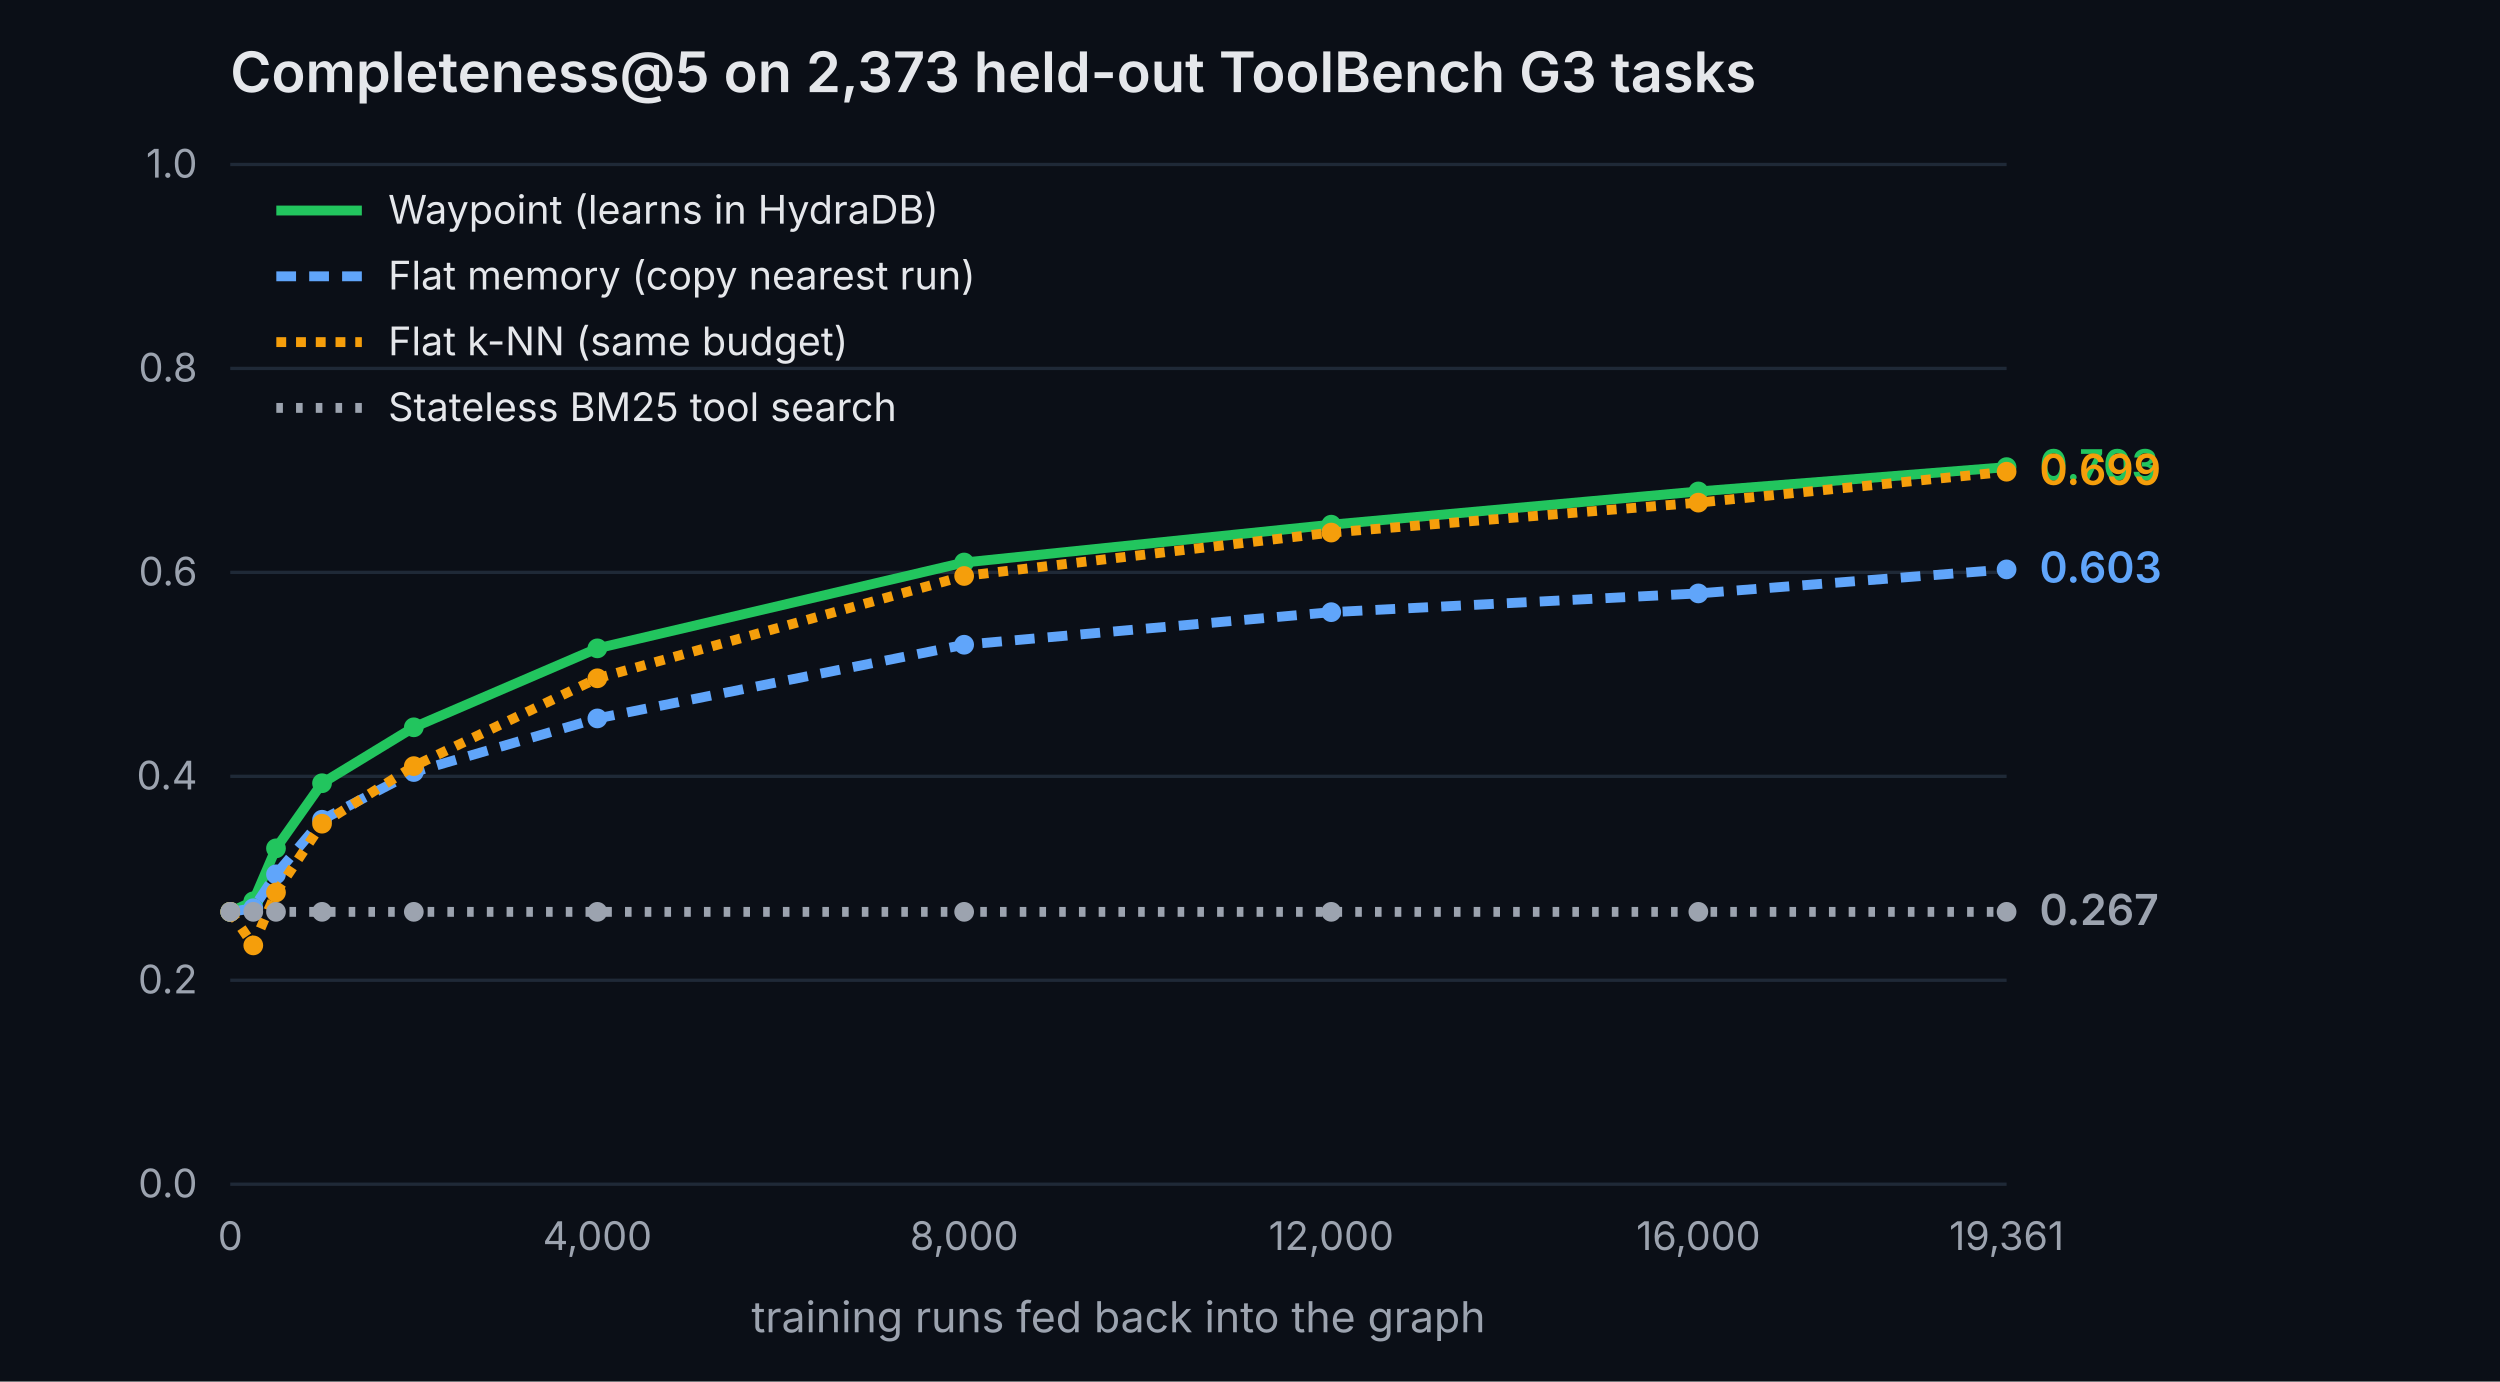
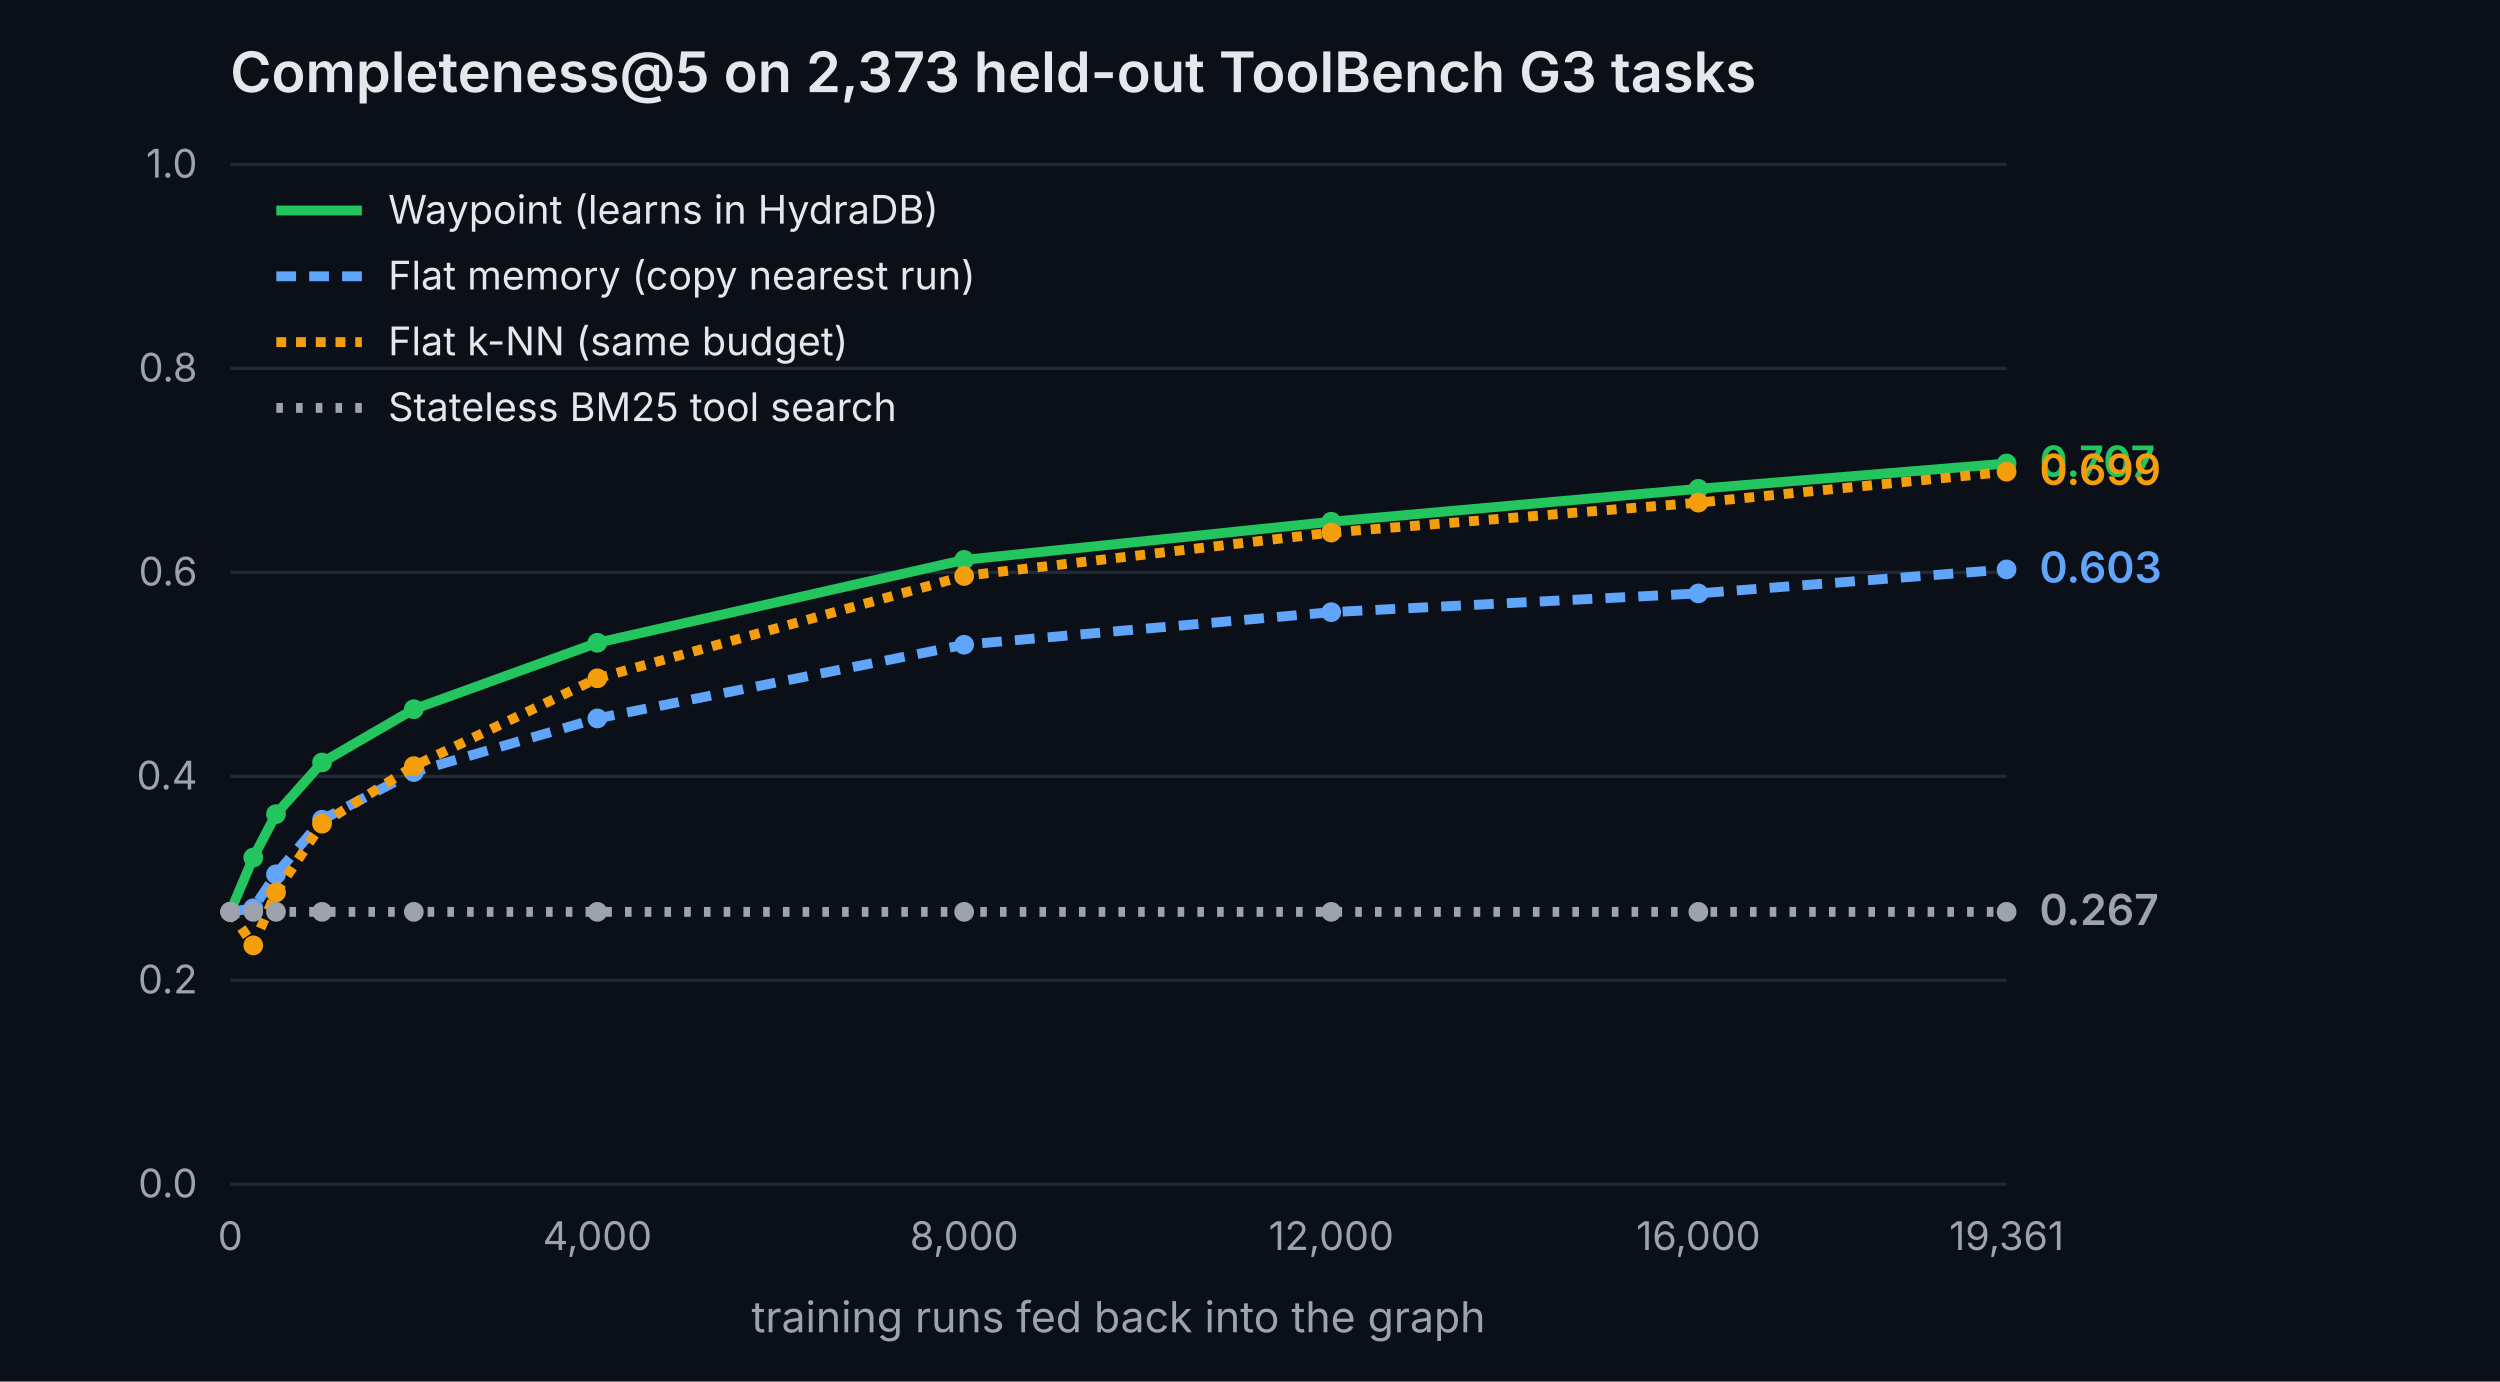
<svg xmlns="http://www.w3.org/2000/svg" width="760" height="420" viewBox="0 0 760 420" font-family="Inter, Helvetica, Arial, sans-serif">
  <rect width="760" height="420" fill="#0b0f17" />
  <text x="70" y="28" fill="#e5e7eb" font-size="17" font-weight="600">Completeness@5 on 2,373 held-out ToolBench G3 tasks</text>
  <line x1="70" x2="610" y1="360.0" y2="360.0" stroke="#1f2937" />
  <text x="60" y="364.0" fill="#9ca3af" font-size="12" text-anchor="end">0.0</text>
  <line x1="70" x2="610" y1="298.0" y2="298.0" stroke="#1f2937" />
  <text x="60" y="302.0" fill="#9ca3af" font-size="12" text-anchor="end">0.2</text>
  <line x1="70" x2="610" y1="236.0" y2="236.0" stroke="#1f2937" />
  <text x="60" y="240.0" fill="#9ca3af" font-size="12" text-anchor="end">0.4</text>
  <line x1="70" x2="610" y1="174.0" y2="174.0" stroke="#1f2937" />
  <text x="60" y="178.0" fill="#9ca3af" font-size="12" text-anchor="end">0.6</text>
  <line x1="70" x2="610" y1="112.0" y2="112.0" stroke="#1f2937" />
  <text x="60" y="116.0" fill="#9ca3af" font-size="12" text-anchor="end">0.8</text>
  <line x1="70" x2="610" y1="50.0" y2="50.0" stroke="#1f2937" />
  <text x="60" y="54.0" fill="#9ca3af" font-size="12" text-anchor="end">1.0</text>
  <text x="70.0" y="380" fill="#9ca3af" font-size="12" text-anchor="middle">0</text>
  <text x="181.6" y="380" fill="#9ca3af" font-size="12" text-anchor="middle">4,000</text>
  <text x="293.1" y="380" fill="#9ca3af" font-size="12" text-anchor="middle">8,000</text>
  <text x="404.7" y="380" fill="#9ca3af" font-size="12" text-anchor="middle">12,000</text>
  <text x="516.3" y="380" fill="#9ca3af" font-size="12" text-anchor="middle">16,000</text>
  <text x="610.0" y="380" fill="#9ca3af" font-size="12" text-anchor="middle">19,361</text>
  <text x="340" y="405" fill="#9ca3af" font-size="13" text-anchor="middle">training runs fed back into the graph</text>
-   <polyline points="70.0,277.2 77.0,274.0 83.9,257.9 97.9,238.1 125.8,221.1 181.6,197.1 293.1,171.0 404.7,159.5 516.3,149.4 610.0,142.0" fill="none" stroke="#22c55e" stroke-width="3" stroke-dasharray="" stroke-linejoin="round" />
+   <polyline points="70.0,277.2 77.0,260.7 83.9,247.5 97.9,231.8 125.8,215.6 181.6,195.4 293.1,170.2 404.7,158.6 516.3,148.6 610.0,140.9" fill="none" stroke="#22c55e" stroke-width="3" stroke-dasharray="" stroke-linejoin="round" />
  <circle cx="70.0" cy="277.2" r="3" fill="#22c55e" />
-   <circle cx="77.0" cy="274.0" r="3" fill="#22c55e" />
-   <circle cx="83.9" cy="257.9" r="3" fill="#22c55e" />
-   <circle cx="97.9" cy="238.1" r="3" fill="#22c55e" />
-   <circle cx="125.8" cy="221.1" r="3" fill="#22c55e" />
-   <circle cx="181.6" cy="197.1" r="3" fill="#22c55e" />
-   <circle cx="293.1" cy="171.0" r="3" fill="#22c55e" />
-   <circle cx="404.7" cy="159.5" r="3" fill="#22c55e" />
-   <circle cx="516.3" cy="149.4" r="3" fill="#22c55e" />
-   <circle cx="610.0" cy="142.0" r="3" fill="#22c55e" />
-   <text x="620" y="146.0" fill="#22c55e" font-size="13" font-weight="600">0.703</text>
+   <circle cx="77.0" cy="260.7" r="3" fill="#22c55e" />
+   <circle cx="83.9" cy="247.5" r="3" fill="#22c55e" />
+   <circle cx="97.9" cy="231.8" r="3" fill="#22c55e" />
+   <circle cx="125.8" cy="215.6" r="3" fill="#22c55e" />
+   <circle cx="181.6" cy="195.4" r="3" fill="#22c55e" />
+   <circle cx="293.1" cy="170.2" r="3" fill="#22c55e" />
+   <circle cx="404.7" cy="158.6" r="3" fill="#22c55e" />
+   <circle cx="516.3" cy="148.6" r="3" fill="#22c55e" />
+   <circle cx="610.0" cy="140.9" r="3" fill="#22c55e" />
+   <text x="620" y="144.9" fill="#22c55e" font-size="13" font-weight="600">0.707</text>
  <polyline points="70.0,277.2 77.0,276.1 83.9,265.8 97.9,249.2 125.8,234.7 181.6,218.4 293.1,196.0 404.7,186.1 516.3,180.4 610.0,173.1" fill="none" stroke="#60a5fa" stroke-width="3" stroke-dasharray="6 4" stroke-linejoin="round" />
  <circle cx="70.0" cy="277.2" r="3" fill="#60a5fa" />
  <circle cx="77.0" cy="276.1" r="3" fill="#60a5fa" />
  <circle cx="83.9" cy="265.8" r="3" fill="#60a5fa" />
  <circle cx="97.9" cy="249.2" r="3" fill="#60a5fa" />
  <circle cx="125.8" cy="234.7" r="3" fill="#60a5fa" />
  <circle cx="181.6" cy="218.4" r="3" fill="#60a5fa" />
  <circle cx="293.1" cy="196.0" r="3" fill="#60a5fa" />
  <circle cx="404.7" cy="186.1" r="3" fill="#60a5fa" />
  <circle cx="516.3" cy="180.4" r="3" fill="#60a5fa" />
  <circle cx="610.0" cy="173.1" r="3" fill="#60a5fa" />
  <text x="620" y="177.1" fill="#60a5fa" font-size="13" font-weight="600">0.603</text>
  <polyline points="70.0,277.2 77.0,287.4 83.9,271.3 97.9,250.4 125.8,232.9 181.6,206.2 293.1,175.1 404.7,161.9 516.3,152.8 610.0,143.4" fill="none" stroke="#f59e0b" stroke-width="3" stroke-dasharray="3 3" stroke-linejoin="round" />
  <circle cx="70.0" cy="277.2" r="3" fill="#f59e0b" />
  <circle cx="77.0" cy="287.4" r="3" fill="#f59e0b" />
  <circle cx="83.9" cy="271.3" r="3" fill="#f59e0b" />
  <circle cx="97.9" cy="250.4" r="3" fill="#f59e0b" />
  <circle cx="125.8" cy="232.9" r="3" fill="#f59e0b" />
  <circle cx="181.6" cy="206.2" r="3" fill="#f59e0b" />
  <circle cx="293.1" cy="175.1" r="3" fill="#f59e0b" />
  <circle cx="404.7" cy="161.9" r="3" fill="#f59e0b" />
  <circle cx="516.3" cy="152.8" r="3" fill="#f59e0b" />
  <circle cx="610.0" cy="143.4" r="3" fill="#f59e0b" />
  <text x="620" y="147.4" fill="#f59e0b" font-size="13" font-weight="600">0.699</text>
  <polyline points="70.0,277.2 77.0,277.2 83.9,277.2 97.9,277.2 125.8,277.2 181.6,277.2 293.1,277.2 404.7,277.2 516.3,277.2 610.0,277.2" fill="none" stroke="#9ca3af" stroke-width="3" stroke-dasharray="2 4" stroke-linejoin="round" />
  <circle cx="70.0" cy="277.2" r="3" fill="#9ca3af" />
  <circle cx="77.0" cy="277.2" r="3" fill="#9ca3af" />
  <circle cx="83.9" cy="277.2" r="3" fill="#9ca3af" />
  <circle cx="97.9" cy="277.2" r="3" fill="#9ca3af" />
  <circle cx="125.8" cy="277.2" r="3" fill="#9ca3af" />
  <circle cx="181.6" cy="277.2" r="3" fill="#9ca3af" />
  <circle cx="293.1" cy="277.2" r="3" fill="#9ca3af" />
  <circle cx="404.7" cy="277.2" r="3" fill="#9ca3af" />
  <circle cx="516.3" cy="277.2" r="3" fill="#9ca3af" />
  <circle cx="610.0" cy="277.2" r="3" fill="#9ca3af" />
  <text x="620" y="281.2" fill="#9ca3af" font-size="13" font-weight="600">0.267</text>
  <line x1="84" x2="110" y1="64" y2="64" stroke="#22c55e" stroke-width="3" stroke-dasharray="" />
  <text x="118" y="68" fill="#e5e7eb" font-size="12">Waypoint (learns in HydraDB)</text>
  <line x1="84" x2="110" y1="84" y2="84" stroke="#60a5fa" stroke-width="3" stroke-dasharray="6 4" />
  <text x="118" y="88" fill="#e5e7eb" font-size="12">Flat memory (copy nearest run)</text>
  <line x1="84" x2="110" y1="104" y2="104" stroke="#f59e0b" stroke-width="3" stroke-dasharray="3 3" />
  <text x="118" y="108" fill="#e5e7eb" font-size="12">Flat k-NN (same budget)</text>
  <line x1="84" x2="110" y1="124" y2="124" stroke="#9ca3af" stroke-width="3" stroke-dasharray="2 4" />
  <text x="118" y="128" fill="#e5e7eb" font-size="12">Stateless BM25 tool search</text>
</svg>
